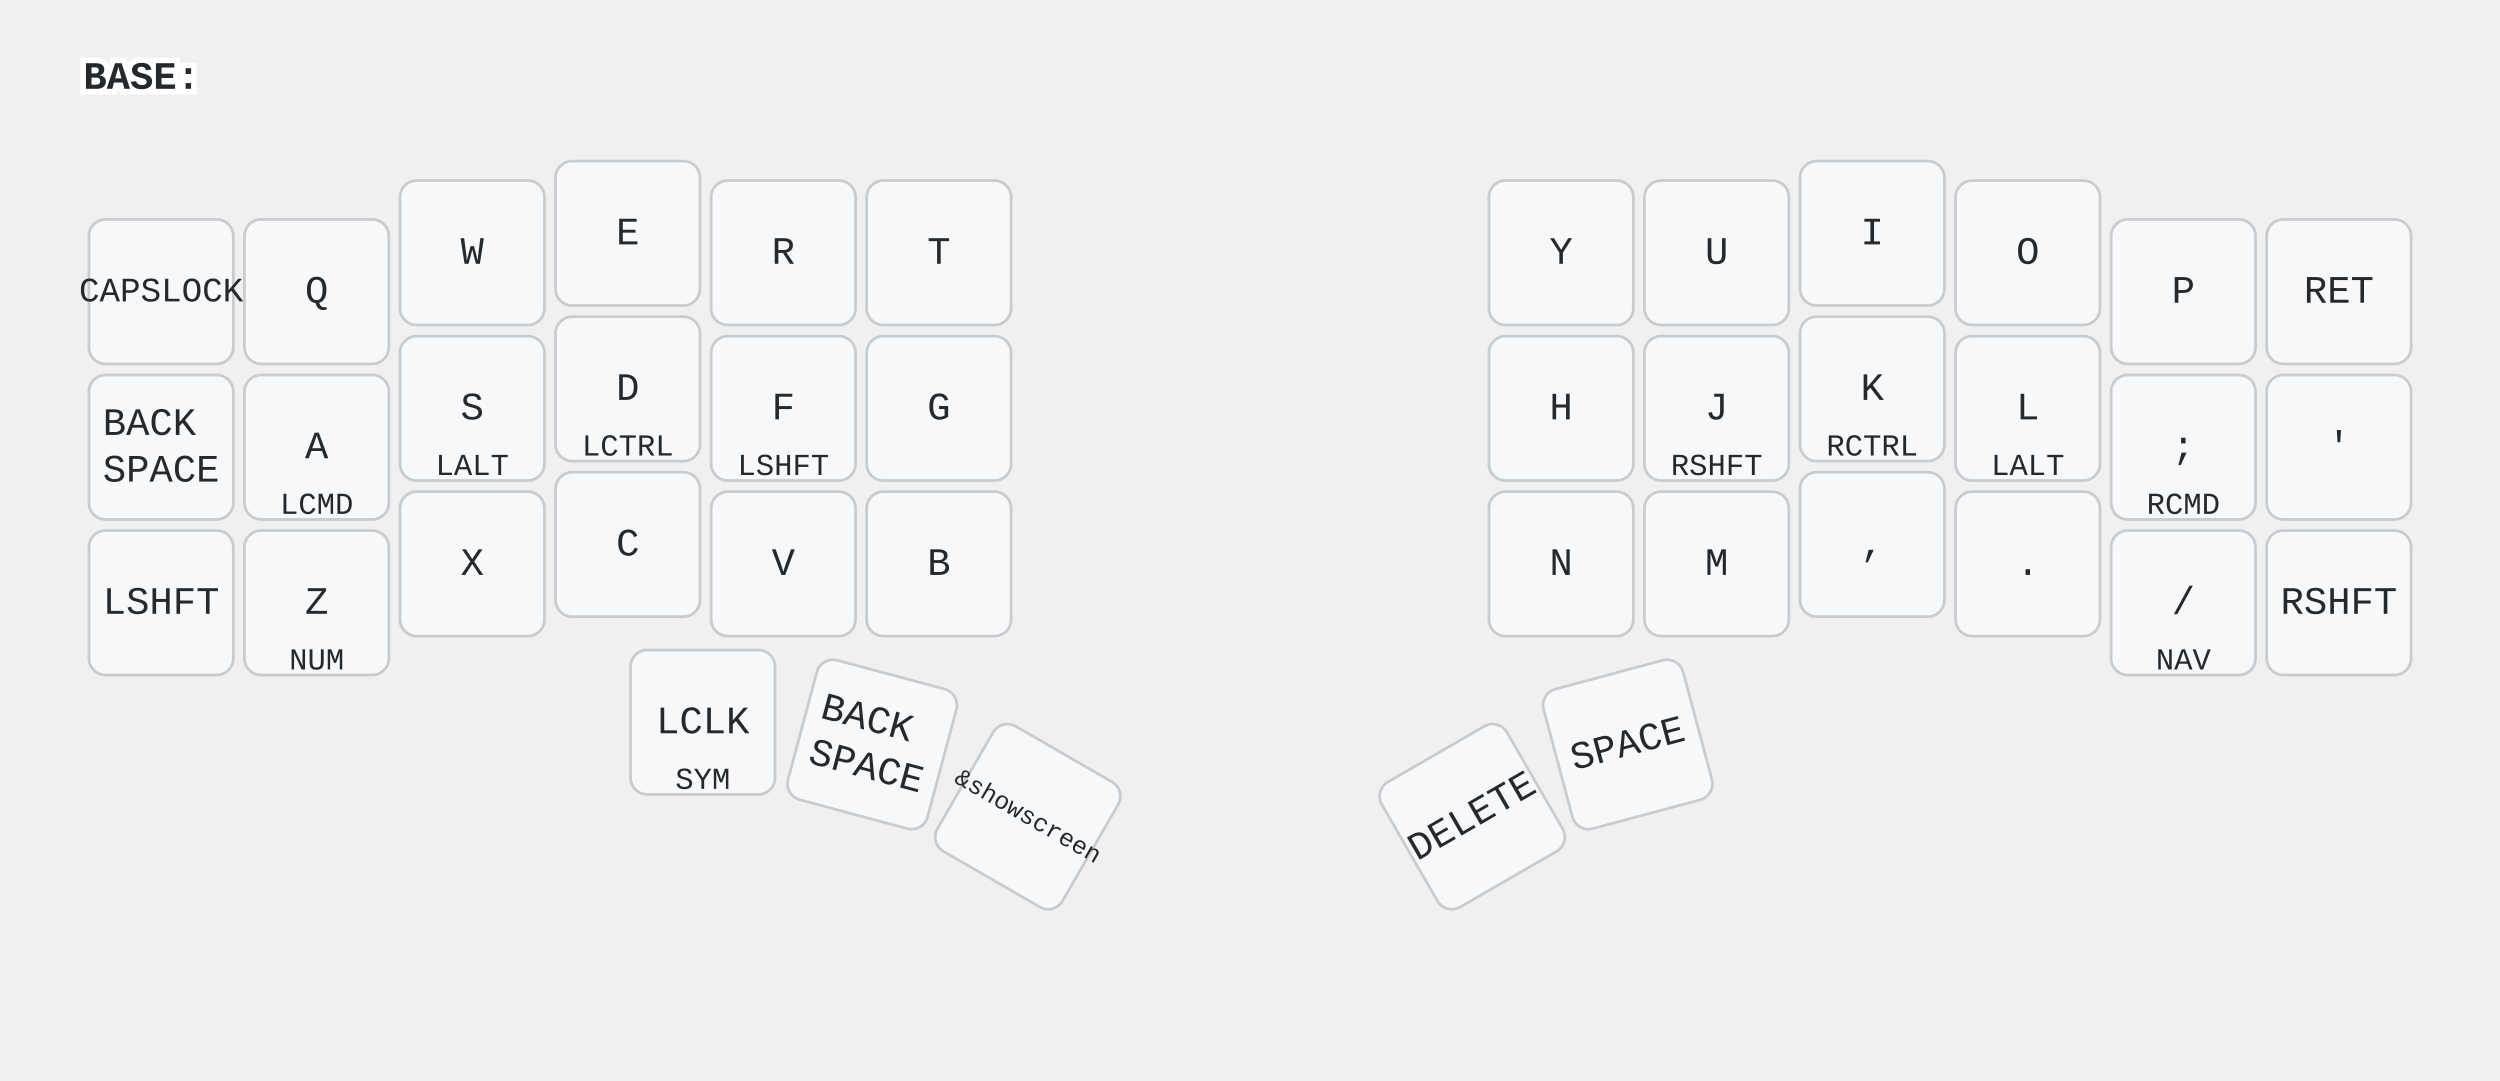
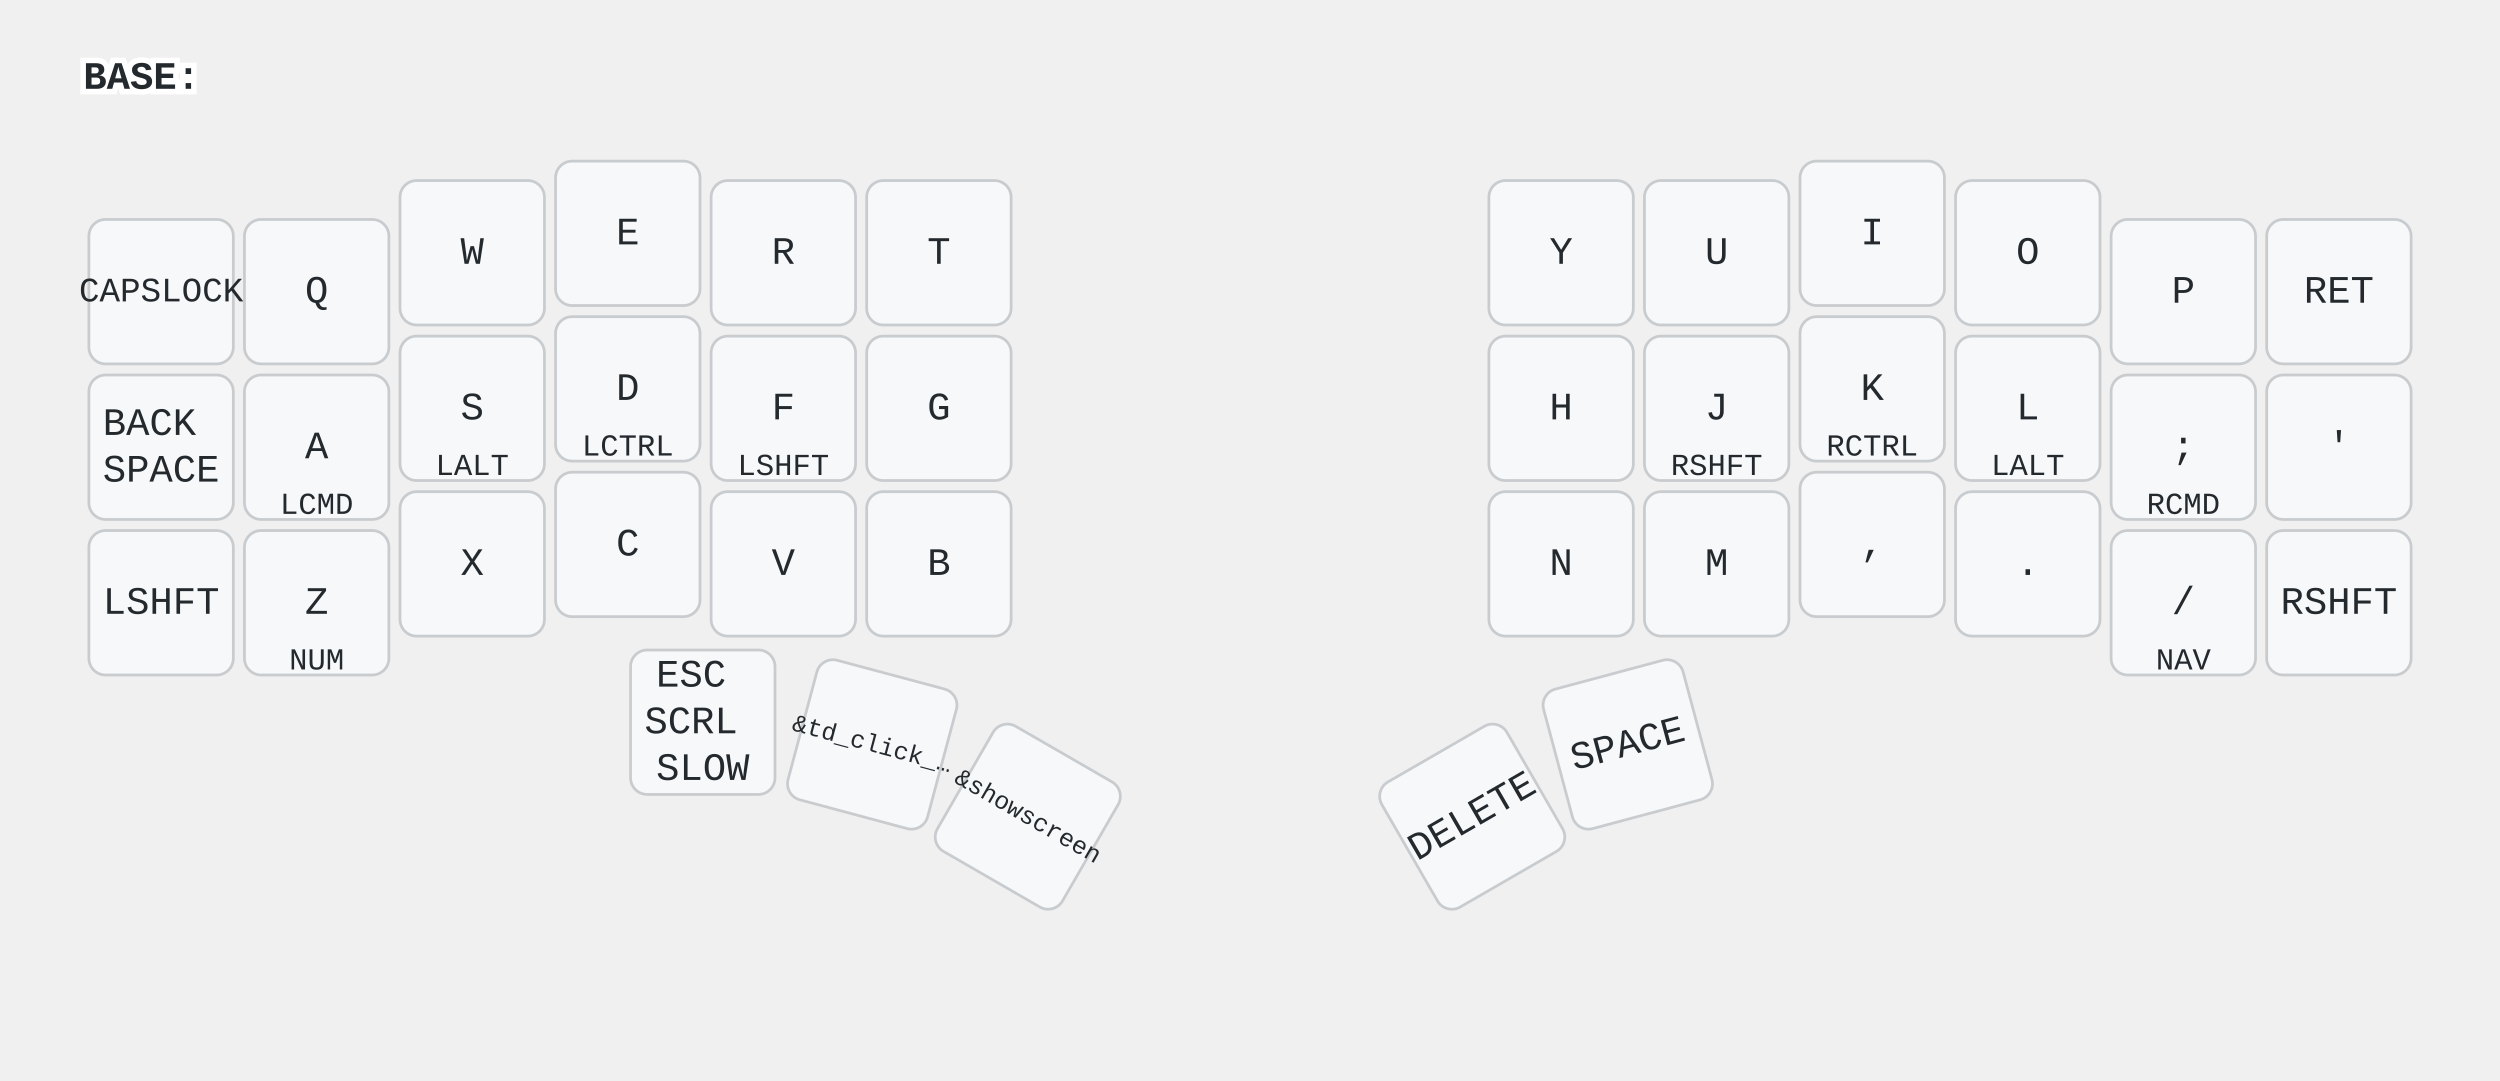
<svg xmlns="http://www.w3.org/2000/svg" width="900" height="389" viewBox="0 0 900 389" class="keymap">
  <style>/* inherit to force styles through use tags */
svg path {
    fill: inherit;
}

/* font and background color specifications */
svg.keymap {
    font-family: SFMono-Regular,Consolas,Liberation Mono,Menlo,monospace;
    font-size: 14px;
    font-kerning: normal;
    text-rendering: optimizeLegibility;
    fill: #24292e;
}

/* default key styling */
rect.key {
    fill: #f6f8fa;
}

rect.key, rect.combo {
    stroke: #c9cccf;
    stroke-width: 1;
}

/* default key side styling, only used is draw_key_sides is set */
rect.side {
    filter: brightness(90%);
}

/* color accent for combo boxes */
rect.combo, rect.combo-separate {
    fill: #cdf;
}

/* color accent for held keys */
rect.held, rect.combo.held {
    fill: #fdd;
}

/* color accent for ghost (optional) keys */
rect.ghost, rect.combo.ghost {
    stroke-dasharray: 4, 4;
    stroke-width: 2;
}

text {
    text-anchor: middle;
    dominant-baseline: middle;
}

/* styling for layer labels */
text.label {
    font-weight: bold;
    text-anchor: start;
    stroke: white;
    stroke-width: 4;
    paint-order: stroke;
}

/* styling for optional footer */
text.footer {
    text-anchor: end;
    dominant-baseline: auto;
    stroke: white;
    stroke-width: 4;
    paint-order: stroke;
}

/* styling for combo tap, and key non-tap label text */
text.combo, text.hold, text.shifted, text.left, text.right {
    font-size: 11px;
}

text.hold {
    text-anchor: middle;
    dominant-baseline: auto;
}

text.shifted {
    text-anchor: middle;
    dominant-baseline: hanging;
}

text.left {
    text-anchor: start;
}

text.right {
    text-anchor: end;
}

text.layer-activator {
    text-decoration: underline;
}

/* styling for hold/shifted label text in combo box */
text.combo.hold, text.combo.shifted, text.combo.left, text.combo.right {
    font-size: 8px;
}

/* lighter symbol for transparent keys */
text.trans {
    fill: #7b7e81;
}

/* styling for combo dendrons */
path.combo {
    stroke-width: 1;
    stroke: gray;
    fill: none;
}

/* Start Tabler Icons Cleanup */
/* cannot use height/width with glyphs */
.icon-tabler &gt; path {
    fill: inherit;
    stroke: inherit;
    stroke-width: 2;
}
/* hide tabler's default box */
.icon-tabler &gt; path[stroke="none"][fill="none"] {
    visibility: hidden;
}
/* End Tabler Icons Cleanup */

@media (prefers-color-scheme: dark) {
svg.keymap { fill: #d1d6db; }
rect.key { fill: #3f4750; }
rect.key, rect.combo { stroke: #60666c; }
rect.combo, rect.combo-separate { fill: #1f3d7a; }
rect.held, rect.combo.held { fill: #854747; }
text.label, text.footer { stroke: black; }
text.trans { fill: #7e8184; }
path.combo { stroke: #7f7f7f; }

}</style>
  <g transform="translate(30, 0)" class="layer-BASE">
    <text x="0" y="28" class="label" id="BASE">BASE:</text>
    <g transform="translate(0, 56)">
      <g transform="translate(28, 49)" class="key keypos-0">
        <rect rx="6" ry="6" x="-26" y="-26" width="52" height="52" class="key" />
        <text x="0" y="0" class="key tap">
          <tspan style="font-size: 88%">CAPSLOCK</tspan>
        </text>
      </g>
      <g transform="translate(84, 49)" class="key keypos-1">
        <rect rx="6" ry="6" x="-26" y="-26" width="52" height="52" class="key" />
        <text x="0" y="0" class="key tap">Q</text>
      </g>
      <g transform="translate(140, 35)" class="key keypos-2">
        <rect rx="6" ry="6" x="-26" y="-26" width="52" height="52" class="key" />
        <text x="0" y="0" class="key tap">W</text>
      </g>
      <g transform="translate(196, 28)" class="key keypos-3">
        <rect rx="6" ry="6" x="-26" y="-26" width="52" height="52" class="key" />
        <text x="0" y="0" class="key tap">E</text>
      </g>
      <g transform="translate(252, 35)" class="key keypos-4">
        <rect rx="6" ry="6" x="-26" y="-26" width="52" height="52" class="key" />
        <text x="0" y="0" class="key tap">R</text>
      </g>
      <g transform="translate(308, 35)" class="key keypos-5">
        <rect rx="6" ry="6" x="-26" y="-26" width="52" height="52" class="key" />
        <text x="0" y="0" class="key tap">T</text>
      </g>
      <g transform="translate(532, 35)" class="key keypos-6">
        <rect rx="6" ry="6" x="-26" y="-26" width="52" height="52" class="key" />
        <text x="0" y="0" class="key tap">Y</text>
      </g>
      <g transform="translate(588, 35)" class="key keypos-7">
        <rect rx="6" ry="6" x="-26" y="-26" width="52" height="52" class="key" />
        <text x="0" y="0" class="key tap">U</text>
      </g>
      <g transform="translate(644, 28)" class="key keypos-8">
        <rect rx="6" ry="6" x="-26" y="-26" width="52" height="52" class="key" />
        <text x="0" y="0" class="key tap">I</text>
      </g>
      <g transform="translate(700, 35)" class="key keypos-9">
        <rect rx="6" ry="6" x="-26" y="-26" width="52" height="52" class="key" />
        <text x="0" y="0" class="key tap">O</text>
      </g>
      <g transform="translate(756, 49)" class="key keypos-10">
        <rect rx="6" ry="6" x="-26" y="-26" width="52" height="52" class="key" />
        <text x="0" y="0" class="key tap">P</text>
      </g>
      <g transform="translate(812, 49)" class="key keypos-11">
        <rect rx="6" ry="6" x="-26" y="-26" width="52" height="52" class="key" />
        <text x="0" y="0" class="key tap">RET</text>
      </g>
      <g transform="translate(28, 105)" class="key keypos-12">
        <rect rx="6" ry="6" x="-26" y="-26" width="52" height="52" class="key" />
        <text x="0" y="0" class="key tap">
          <tspan x="0" dy="-0.6em">BACK</tspan>
          <tspan x="0" dy="1.2em">SPACE</tspan>
        </text>
      </g>
      <g transform="translate(84, 105)" class="key keypos-13">
        <rect rx="6" ry="6" x="-26" y="-26" width="52" height="52" class="key" />
        <text x="0" y="0" class="key tap">A</text>
        <text x="0" y="24" class="key hold">LCMD</text>
      </g>
      <g transform="translate(140, 91)" class="key keypos-14">
        <rect rx="6" ry="6" x="-26" y="-26" width="52" height="52" class="key" />
        <text x="0" y="0" class="key tap">S</text>
        <text x="0" y="24" class="key hold">LALT</text>
      </g>
      <g transform="translate(196, 84)" class="key keypos-15">
        <rect rx="6" ry="6" x="-26" y="-26" width="52" height="52" class="key" />
        <text x="0" y="0" class="key tap">D</text>
        <text x="0" y="24" class="key hold">LCTRL</text>
      </g>
      <g transform="translate(252, 91)" class="key keypos-16">
        <rect rx="6" ry="6" x="-26" y="-26" width="52" height="52" class="key" />
        <text x="0" y="0" class="key tap">F</text>
        <text x="0" y="24" class="key hold">LSHFT</text>
      </g>
      <g transform="translate(308, 91)" class="key keypos-17">
        <rect rx="6" ry="6" x="-26" y="-26" width="52" height="52" class="key" />
        <text x="0" y="0" class="key tap">G</text>
      </g>
      <g transform="translate(532, 91)" class="key keypos-18">
        <rect rx="6" ry="6" x="-26" y="-26" width="52" height="52" class="key" />
        <text x="0" y="0" class="key tap">H</text>
      </g>
      <g transform="translate(588, 91)" class="key keypos-19">
        <rect rx="6" ry="6" x="-26" y="-26" width="52" height="52" class="key" />
        <text x="0" y="0" class="key tap">J</text>
        <text x="0" y="24" class="key hold">RSHFT</text>
      </g>
      <g transform="translate(644, 84)" class="key keypos-20">
        <rect rx="6" ry="6" x="-26" y="-26" width="52" height="52" class="key" />
        <text x="0" y="0" class="key tap">K</text>
        <text x="0" y="24" class="key hold">RCTRL</text>
      </g>
      <g transform="translate(700, 91)" class="key keypos-21">
        <rect rx="6" ry="6" x="-26" y="-26" width="52" height="52" class="key" />
        <text x="0" y="0" class="key tap">L</text>
        <text x="0" y="24" class="key hold">LALT</text>
      </g>
      <g transform="translate(756, 105)" class="key keypos-22">
        <rect rx="6" ry="6" x="-26" y="-26" width="52" height="52" class="key" />
        <text x="0" y="0" class="key tap">;</text>
        <text x="0" y="24" class="key hold">RCMD</text>
      </g>
      <g transform="translate(812, 105)" class="key keypos-23">
        <rect rx="6" ry="6" x="-26" y="-26" width="52" height="52" class="key" />
        <text x="0" y="0" class="key tap">'</text>
      </g>
      <g transform="translate(28, 161)" class="key keypos-24">
        <rect rx="6" ry="6" x="-26" y="-26" width="52" height="52" class="key" />
        <text x="0" y="0" class="key tap">LSHFT</text>
      </g>
      <g transform="translate(84, 161)" class="key keypos-25">
        <rect rx="6" ry="6" x="-26" y="-26" width="52" height="52" class="key" />
        <text x="0" y="0" class="key tap">Z</text>
        <text x="0" y="24" class="key hold">NUM</text>
      </g>
      <g transform="translate(140, 147)" class="key keypos-26">
        <rect rx="6" ry="6" x="-26" y="-26" width="52" height="52" class="key" />
        <text x="0" y="0" class="key tap">X</text>
      </g>
      <g transform="translate(196, 140)" class="key keypos-27">
        <rect rx="6" ry="6" x="-26" y="-26" width="52" height="52" class="key" />
        <text x="0" y="0" class="key tap">C</text>
      </g>
      <g transform="translate(252, 147)" class="key keypos-28">
        <rect rx="6" ry="6" x="-26" y="-26" width="52" height="52" class="key" />
        <text x="0" y="0" class="key tap">V</text>
      </g>
      <g transform="translate(308, 147)" class="key keypos-29">
        <rect rx="6" ry="6" x="-26" y="-26" width="52" height="52" class="key" />
        <text x="0" y="0" class="key tap">B</text>
      </g>
      <g transform="translate(532, 147)" class="key keypos-30">
        <rect rx="6" ry="6" x="-26" y="-26" width="52" height="52" class="key" />
        <text x="0" y="0" class="key tap">N</text>
      </g>
      <g transform="translate(588, 147)" class="key keypos-31">
        <rect rx="6" ry="6" x="-26" y="-26" width="52" height="52" class="key" />
        <text x="0" y="0" class="key tap">M</text>
      </g>
      <g transform="translate(644, 140)" class="key keypos-32">
        <rect rx="6" ry="6" x="-26" y="-26" width="52" height="52" class="key" />
        <text x="0" y="0" class="key tap">,</text>
      </g>
      <g transform="translate(700, 147)" class="key keypos-33">
        <rect rx="6" ry="6" x="-26" y="-26" width="52" height="52" class="key" />
        <text x="0" y="0" class="key tap">.</text>
      </g>
      <g transform="translate(756, 161)" class="key keypos-34">
        <rect rx="6" ry="6" x="-26" y="-26" width="52" height="52" class="key" />
        <text x="0" y="0" class="key tap">/</text>
        <text x="0" y="24" class="key hold">NAV</text>
      </g>
      <g transform="translate(812, 161)" class="key keypos-35">
        <rect rx="6" ry="6" x="-26" y="-26" width="52" height="52" class="key" />
        <text x="0" y="0" class="key tap">RSHFT</text>
      </g>
      <g transform="translate(223, 204)" class="key keypos-36">
        <rect rx="6" ry="6" x="-26" y="-26" width="52" height="52" class="key" />
-         <text x="0" y="0" class="key tap">LCLK</text>
-         <text x="0" y="24" class="key hold">SYM</text>
+         <text x="0" y="0" class="key tap">
+           <tspan x="0" dy="-1.2em">ESC</tspan>
+           <tspan x="0" dy="1.2em">SCRL</tspan>
+           <tspan x="0" dy="1.2em">SLOW</tspan>
+         </text>
      </g>
      <g transform="translate(284, 212) rotate(15.0)" class="key keypos-37">
        <rect rx="6" ry="6" x="-26" y="-26" width="52" height="52" class="key" />
        <text x="0" y="0" class="key tap">
-           <tspan x="0" dy="-0.6em">BACK</tspan>
-           <tspan x="0" dy="1.2em">SPACE</tspan>
+           <tspan style="font-size: 64%">&amp;td_click_…</tspan>
        </text>
      </g>
      <g transform="translate(340, 238) rotate(30.0)" class="key keypos-38">
        <rect rx="6" ry="6" x="-26" y="-26" width="52" height="52" class="key" />
        <text x="0" y="0" class="key tap">
          <tspan style="font-size: 64%">&amp;showscreen</tspan>
        </text>
      </g>
      <g transform="translate(500, 238) rotate(-30.0)" class="key keypos-39">
        <rect rx="6" ry="6" x="-26" y="-26" width="52" height="52" class="key" />
        <text x="0" y="0" class="key tap">DELETE</text>
      </g>
      <g transform="translate(556, 212) rotate(-15.0)" class="key keypos-40">
        <rect rx="6" ry="6" x="-26" y="-26" width="52" height="52" class="key" />
        <text x="0" y="0" class="key tap">SPACE</text>
      </g>
    </g>
  </g>
</svg>
